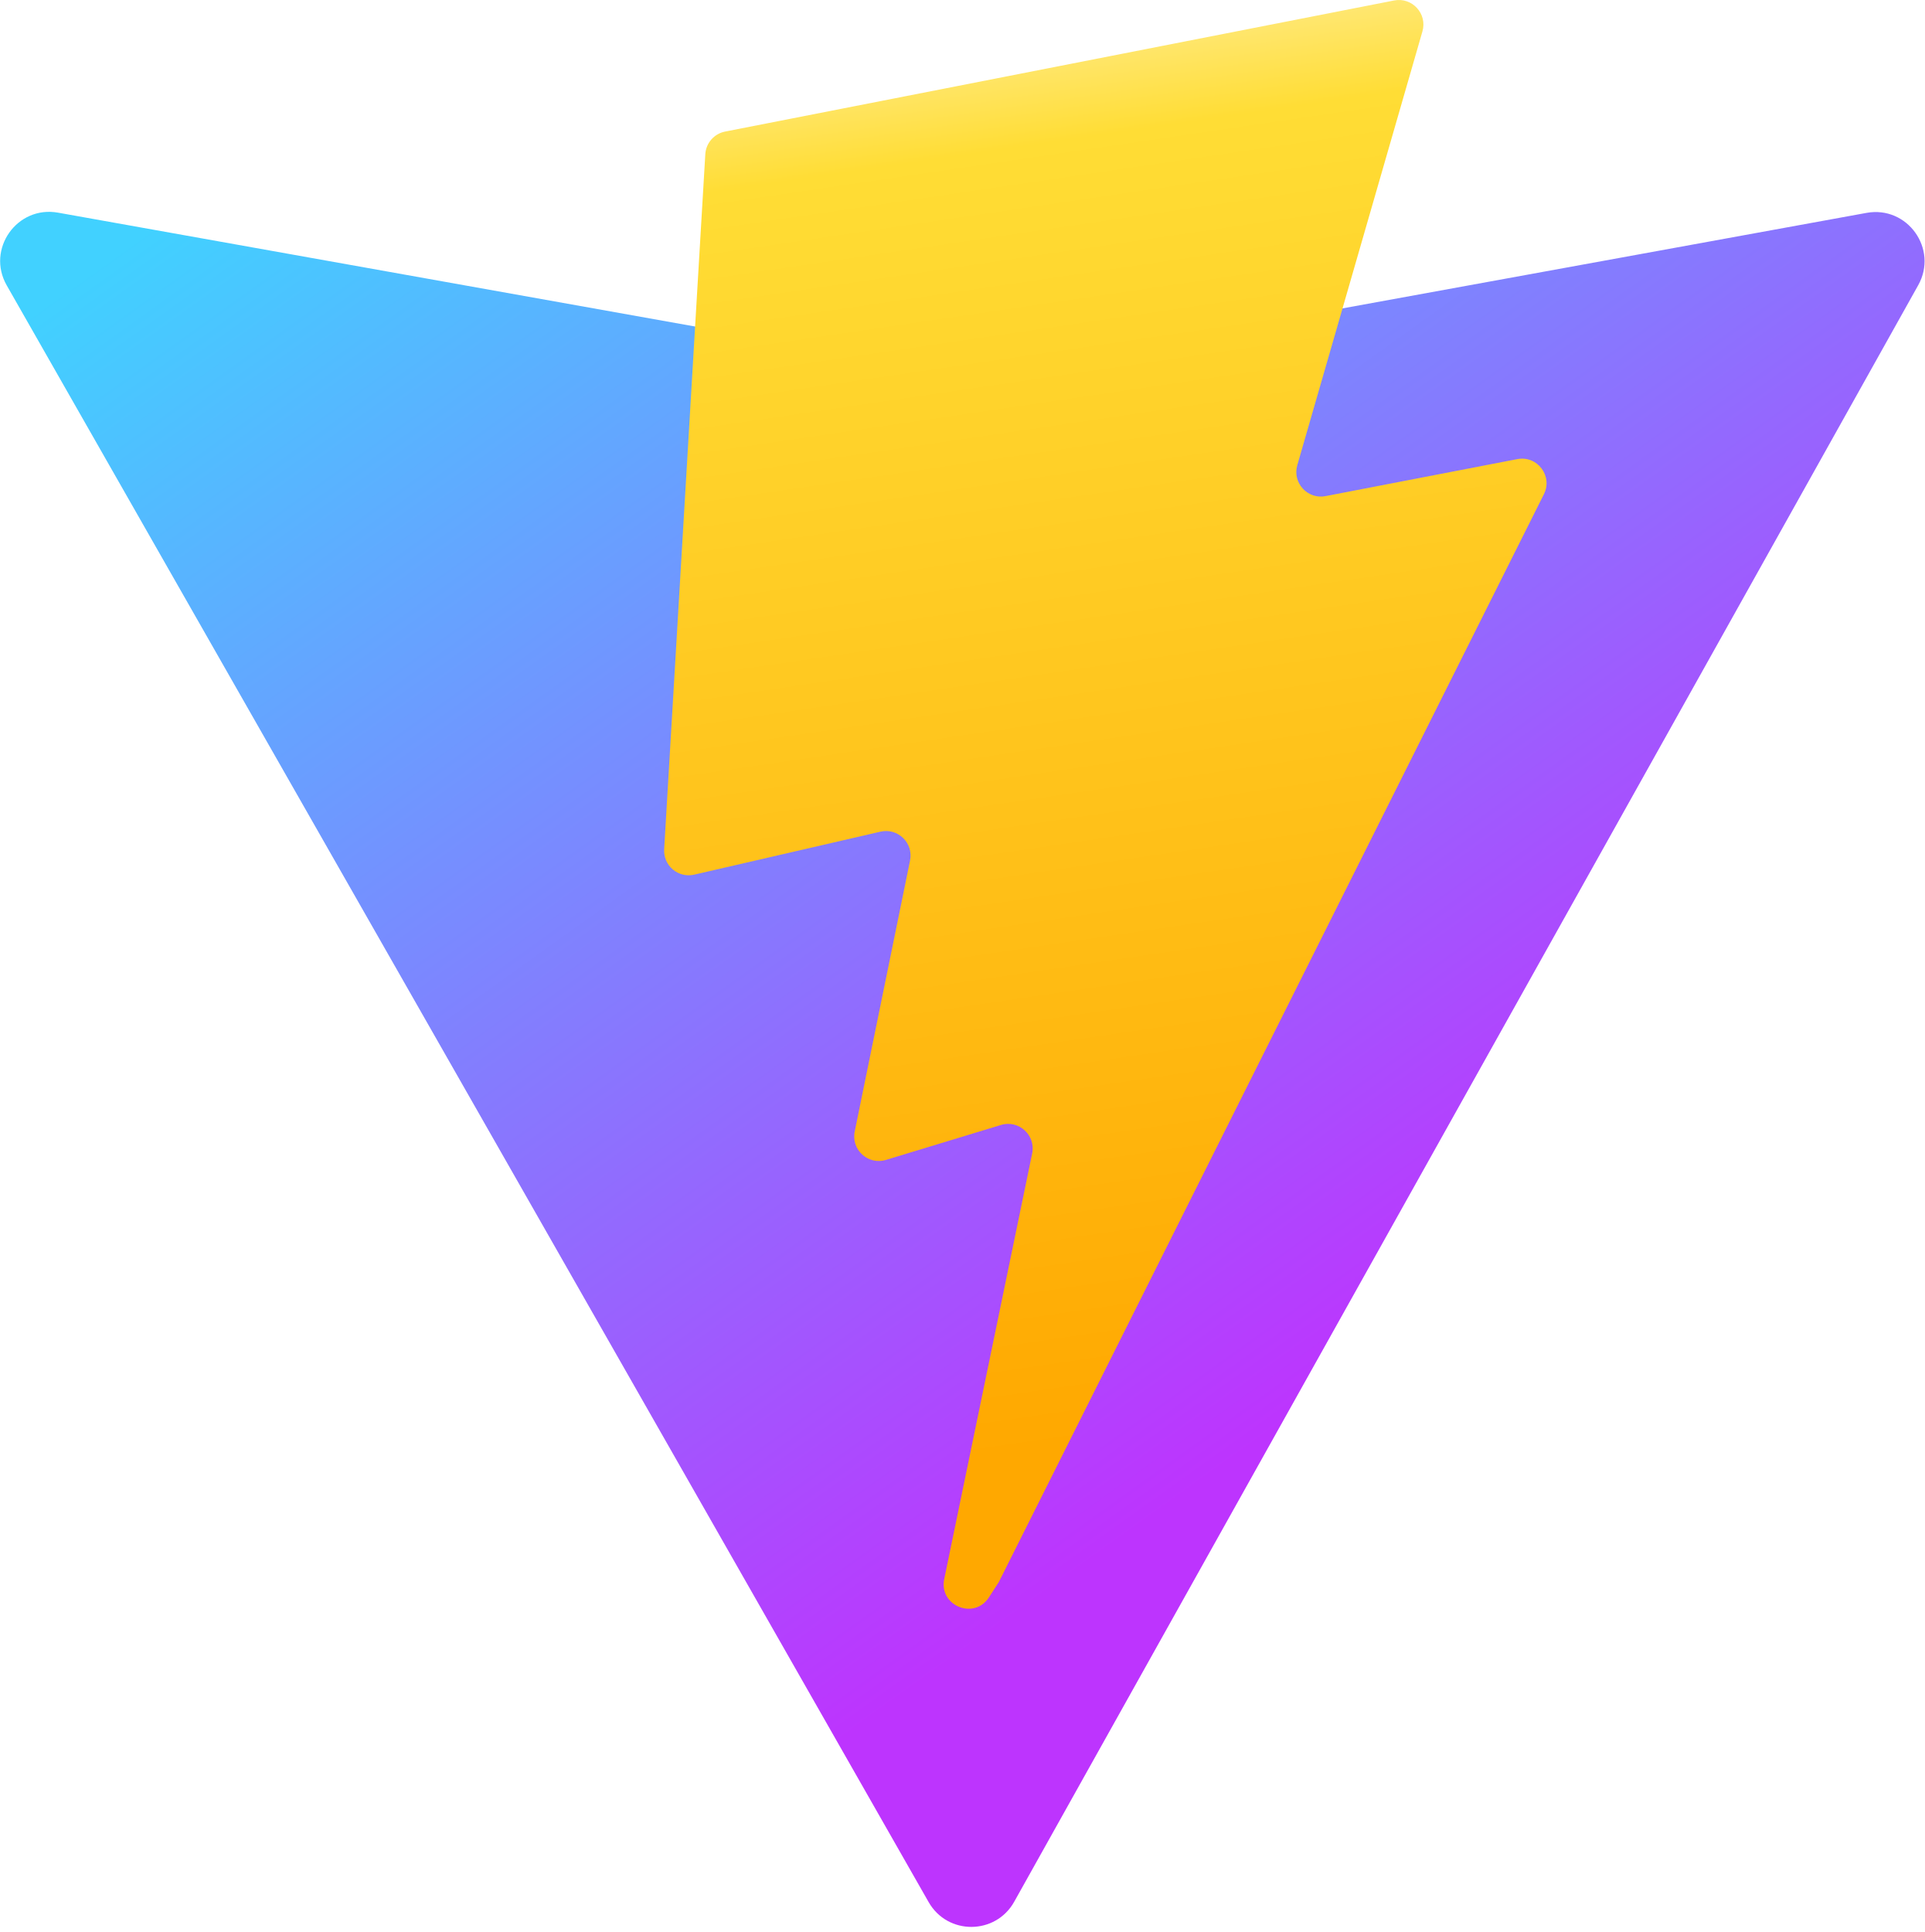
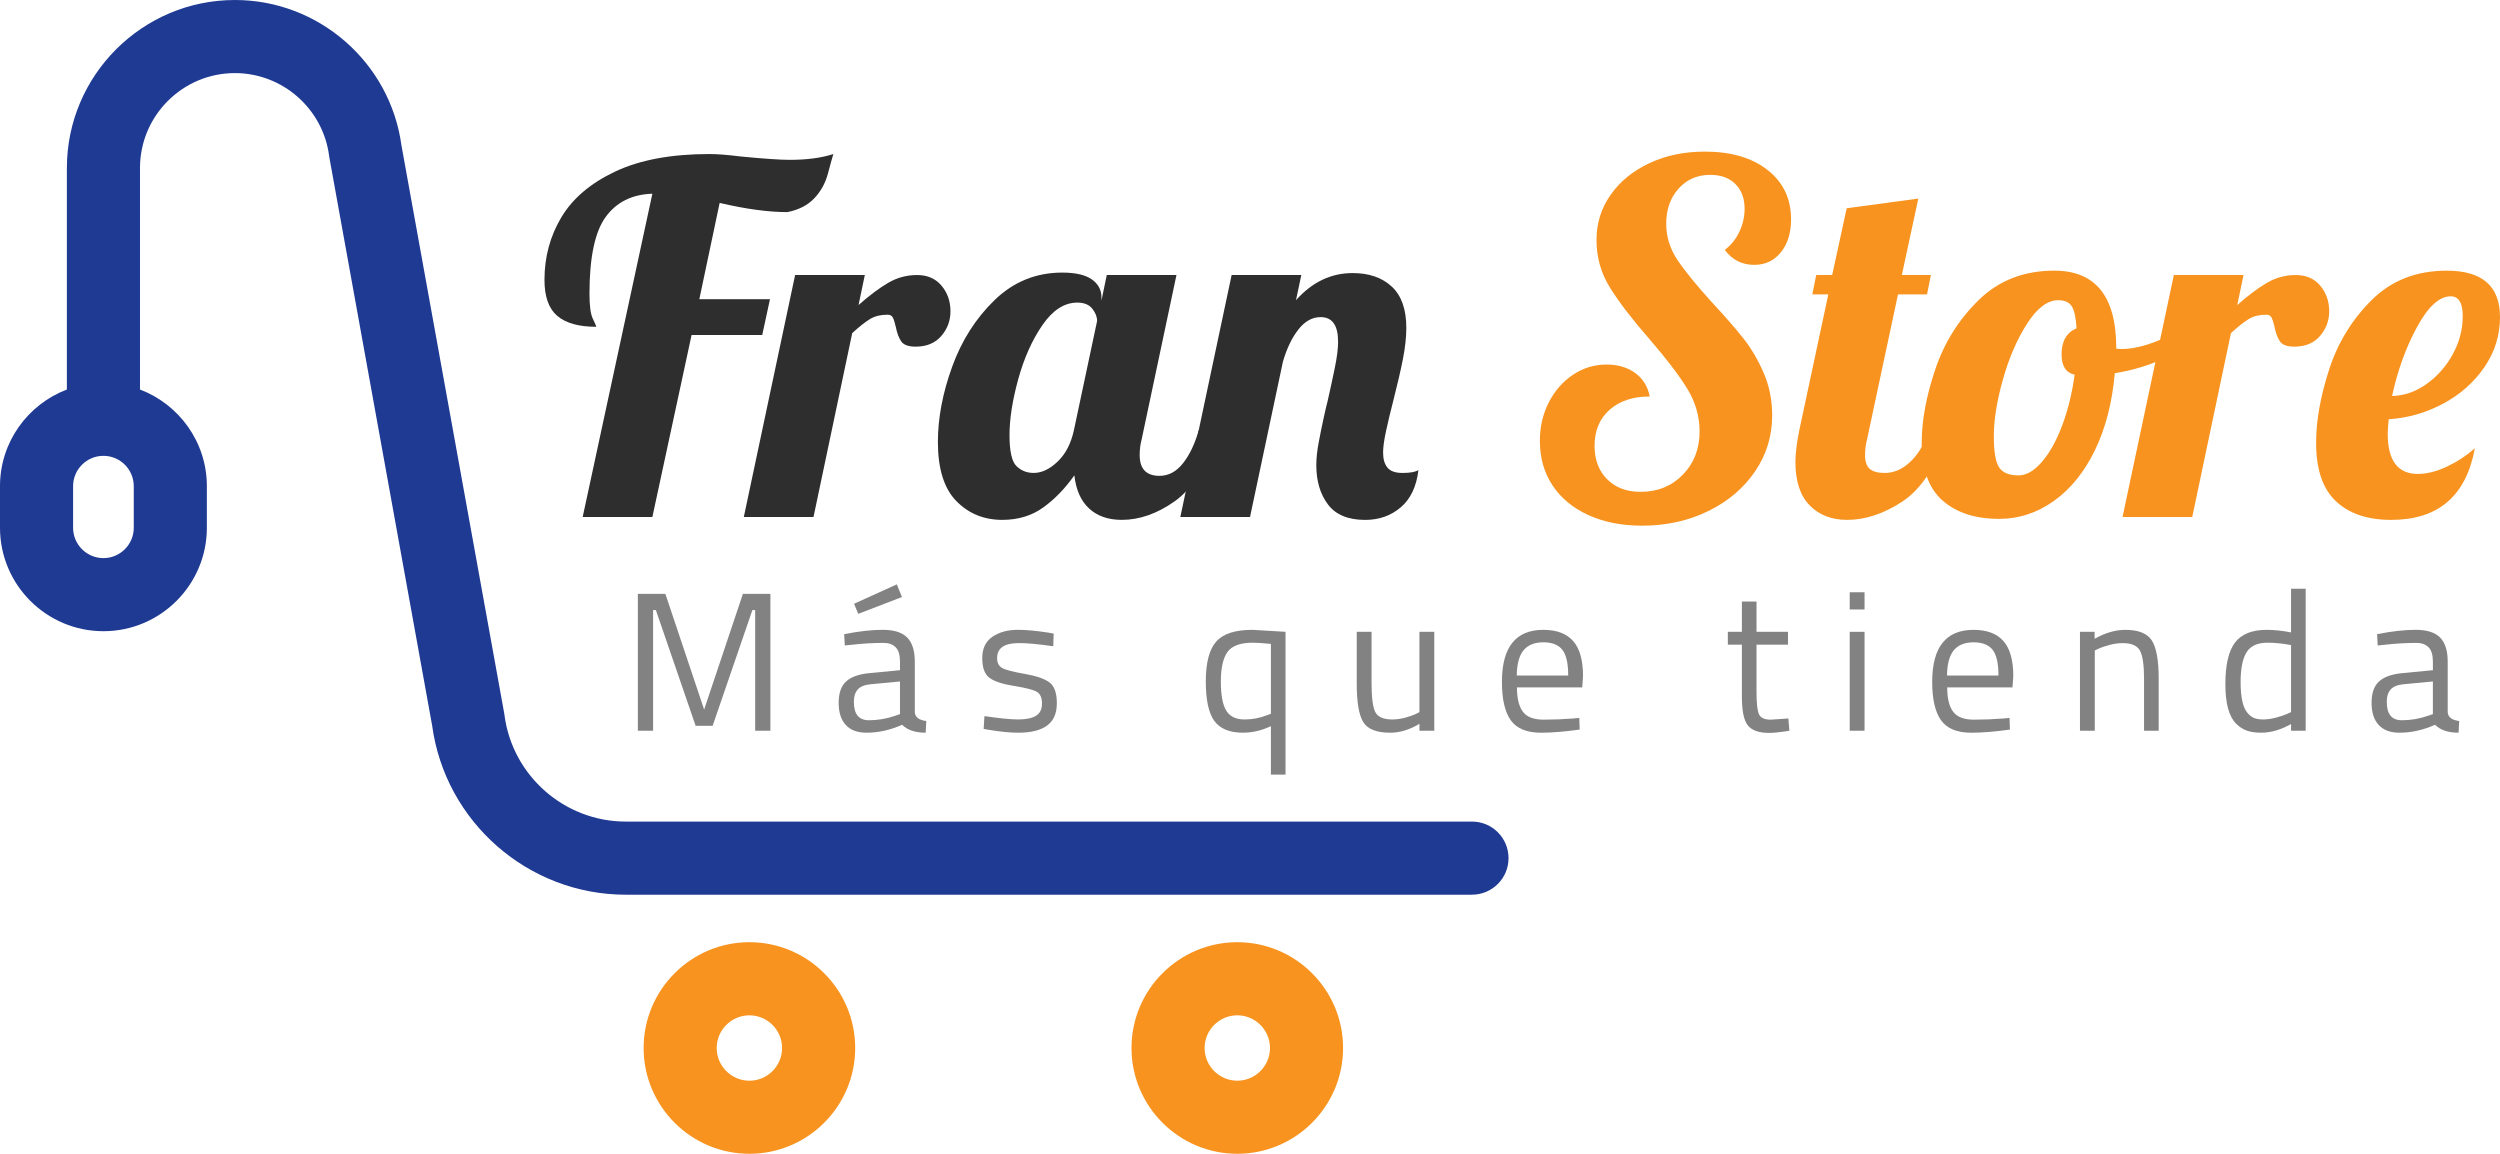
- <svg xmlns="http://www.w3.org/2000/svg" aria-hidden="true" role="img" class="iconify iconify--logos" width="31.88" height="32" preserveAspectRatio="xMidYMid meet" viewBox="0 0 256 257">
+ <svg xmlns="http://www.w3.org/2000/svg" id="Layer_2" data-name="Layer 2" viewBox="0 0 1622.85 748.98">
  <defs>
-     <linearGradient id="IconifyId1813088fe1fbc01fb466" x1="-.828%" x2="57.636%" y1="7.652%" y2="78.411%">
-       <stop offset="0%" stop-color="#41D1FF" />
-       <stop offset="100%" stop-color="#BD34FE" />
-     </linearGradient>
-     <linearGradient id="IconifyId1813088fe1fbc01fb467" x1="43.376%" x2="50.316%" y1="2.242%" y2="89.03%">
-       <stop offset="0%" stop-color="#FFEA83" />
-       <stop offset="8.333%" stop-color="#FFDD35" />
-       <stop offset="100%" stop-color="#FFA800" />
-     </linearGradient>
+     <style>
+       .cls-1 {
+         fill: #828282;
+       }
+ 
+       .cls-2 {
+         fill: #f7931e;
+       }
+ 
+       .cls-3 {
+         fill: #2e2e2e;
+       }
+ 
+       .cls-4 {
+         fill: #1f3a93;
+       }
+     </style>
  </defs>
-   <path fill="url(#IconifyId1813088fe1fbc01fb466)" d="M255.153 37.938L134.897 252.976c-2.483 4.44-8.862 4.466-11.382.048L.875 37.958c-2.746-4.814 1.371-10.646 6.827-9.67l120.385 21.517a6.537 6.537 0 0 0 2.322-.004l117.867-21.483c5.438-.991 9.574 4.796 6.877 9.62Z" />
-   <path fill="url(#IconifyId1813088fe1fbc01fb467)" d="M185.432.063L96.44 17.501a3.268 3.268 0 0 0-2.634 3.014l-5.474 92.456a3.268 3.268 0 0 0 3.997 3.378l24.777-5.718c2.318-.535 4.413 1.507 3.936 3.838l-7.361 36.047c-.495 2.426 1.782 4.5 4.151 3.78l15.304-4.649c2.372-.72 4.652 1.36 4.15 3.788l-11.698 56.621c-.732 3.542 3.979 5.473 5.943 2.437l1.313-2.028l72.516-144.72c1.215-2.423-.88-5.186-3.54-4.672l-25.505 4.922c-2.396.462-4.435-1.77-3.759-4.114l16.646-57.705c.677-2.35-1.37-4.583-3.769-4.113Z" />
+   <g id="Layer_1-2" data-name="Layer 1">
+     <g>
+       <g>
+         <path class="cls-1" d="M414.06,474.35v-88.86h17.85l25.17,75.12,25.17-75.12h17.85v88.86h-9.89v-78.33h-1.8l-25.81,75.12h-11.04l-25.81-75.12h-1.8v78.33h-9.89Z" />
+         <path class="cls-1" d="M593.84,429.53v32.87c.26,3.17,2.74,5.05,7.45,5.65l-.39,7.58c-6.76,0-11.86-1.71-15.28-5.14-7.7,3.42-15.41,5.14-23.11,5.14-5.91,0-10.4-1.67-13.48-5.01s-4.62-8.13-4.62-14.38,1.58-10.85,4.75-13.8c3.17-2.95,8.13-4.77,14.9-5.46l20.16-1.93v-5.52c0-4.37-.94-7.49-2.83-9.37-1.88-1.88-4.45-2.83-7.71-2.83-6.85,0-13.96.43-21.32,1.28l-3.98.38-.38-7.32c9.42-1.88,17.76-2.83,25.04-2.83s12.56,1.67,15.86,5.01c3.29,3.34,4.94,8.56,4.94,15.67ZM554.29,455.73c0,7.88,3.25,11.81,9.76,11.81,5.82,0,11.56-.98,17.21-2.95l2.95-1.03v-21.19l-19.01,1.8c-3.85.34-6.63,1.46-8.35,3.34-1.71,1.88-2.57,4.62-2.57,8.22ZM554.42,391.91l27.74-12.58,3.34,8.22-28.38,10.92-2.7-6.55Z" />
+         <path class="cls-1" d="M661.26,417.46c-9.33,0-14,3.25-14,9.76,0,3,1.07,5.12,3.21,6.36,2.14,1.24,7.02,2.53,14.64,3.85,7.62,1.33,13.01,3.19,16.18,5.59,3.17,2.4,4.75,6.89,4.75,13.48s-2.12,11.43-6.36,14.51-10.42,4.62-18.56,4.62c-5.31,0-11.56-.6-18.75-1.8l-3.85-.64.51-8.35c9.76,1.46,17.12,2.18,22.09,2.18s8.75-.79,11.36-2.38c2.61-1.58,3.92-4.24,3.92-7.96s-1.11-6.25-3.34-7.58c-2.23-1.33-7.11-2.59-14.64-3.79-7.53-1.2-12.88-2.95-16.05-5.26-3.17-2.31-4.75-6.59-4.75-12.84s2.2-10.87,6.61-13.87c4.41-3,9.91-4.5,16.5-4.5,5.22,0,11.77.6,19.65,1.8l3.6.64-.26,8.22c-9.5-1.37-16.99-2.05-22.47-2.05Z" />
+         <path class="cls-1" d="M806.88,475.63c-8.65,0-14.83-2.52-18.56-7.58-3.72-5.05-5.59-13.61-5.59-25.68s2.22-20.67,6.68-25.81c4.45-5.14,12.33-7.71,23.63-7.71l21.45,1.28v92.71h-9.5v-31.46c-5.99,2.83-12.03,4.24-18.11,4.24ZM813.17,417.21c-8.05,0-13.51,2.01-16.37,6.04-2.87,4.02-4.3,10.42-4.3,19.2s1.18,15.07,3.53,18.88c2.35,3.81,6.31,5.71,11.88,5.71,4.96,0,9.89-.94,14.77-2.83l2.31-.9v-45.33c-5.31-.51-9.25-.77-11.81-.77Z" />
+         <path class="cls-1" d="M921.42,410.14h9.63v64.21h-9.63v-4.49c-6.42,3.85-12.76,5.78-19.01,5.78-8.73,0-14.53-2.27-17.4-6.81-2.87-4.54-4.3-12.93-4.3-25.17v-33.52h9.63v33.39c0,9.33.81,15.58,2.44,18.75,1.62,3.17,5.31,4.75,11.04,4.75,2.83,0,5.69-.41,8.6-1.22,2.91-.81,5.14-1.61,6.68-2.38l2.31-1.16v-52.14Z" />
+         <path class="cls-1" d="M1021.45,466.39l3.72-.38.26,7.58c-9.76,1.37-18.11,2.05-25.04,2.05-9.25,0-15.79-2.67-19.65-8.03-3.85-5.35-5.78-13.68-5.78-24.98,0-22.51,8.94-33.77,26.84-33.77,8.65,0,15.11,2.42,19.39,7.26,4.28,4.84,6.42,12.44,6.42,22.79l-.51,7.32h-42.38c0,7.11,1.28,12.37,3.85,15.79,2.57,3.43,7.04,5.14,13.42,5.14s12.86-.26,19.45-.77ZM1017.99,438.52c0-7.88-1.26-13.44-3.79-16.69-2.53-3.25-6.64-4.88-12.33-4.88s-9.97,1.71-12.84,5.14c-2.87,3.43-4.35,8.91-4.43,16.44h33.39Z" />
+         <path class="cls-1" d="M1160.65,418.49h-20.42v30.69c0,7.36.53,12.2,1.61,14.51,1.07,2.31,3.62,3.47,7.64,3.47l11.43-.77.64,7.96c-5.74.94-10.1,1.41-13.1,1.41-6.68,0-11.3-1.62-13.87-4.88-2.57-3.25-3.85-9.46-3.85-18.62v-33.77h-9.12v-8.35h9.12v-19.65h9.5v19.65h20.42v8.35Z" />
+         <path class="cls-1" d="M1200.72,395.63v-11.17h9.63v11.17h-9.63ZM1200.72,474.35v-64.21h9.63v64.21h-9.63Z" />
+         <path class="cls-1" d="M1300.75,466.39l3.72-.38.26,7.58c-9.76,1.37-18.11,2.05-25.04,2.05-9.25,0-15.79-2.67-19.65-8.03-3.85-5.35-5.78-13.68-5.78-24.98,0-22.51,8.94-33.77,26.84-33.77,8.65,0,15.11,2.42,19.39,7.26,4.28,4.84,6.42,12.44,6.42,22.79l-.51,7.32h-42.38c0,7.11,1.28,12.37,3.85,15.79,2.57,3.43,7.04,5.14,13.42,5.14s12.86-.26,19.45-.77ZM1297.28,438.52c0-7.88-1.26-13.44-3.79-16.69-2.53-3.25-6.64-4.88-12.33-4.88s-9.97,1.71-12.84,5.14c-2.87,3.43-4.35,8.91-4.43,16.44h33.39Z" />
+         <path class="cls-1" d="M1359.82,474.35h-9.63v-64.21h9.5v4.5c6.93-3.85,13.57-5.78,19.9-5.78,8.56,0,14.32,2.31,17.27,6.93,2.95,4.62,4.43,12.84,4.43,24.66v33.9h-9.5v-33.64c0-8.9-.88-15-2.63-18.3-1.76-3.29-5.5-4.94-11.24-4.94-2.74,0-5.63.41-8.67,1.22-3.04.81-5.37,1.6-7,2.38l-2.44,1.16v52.14Z" />
+         <path class="cls-1" d="M1496.71,382.15v92.2h-9.5v-4.37c-6.59,3.77-13.1,5.65-19.52,5.65-3.42,0-6.42-.43-8.99-1.28s-4.97-2.4-7.19-4.62c-4.62-4.62-6.93-13.16-6.93-25.62s2.07-21.45,6.23-26.97c4.15-5.52,11.02-8.28,20.61-8.28,4.96,0,10.23.56,15.79,1.67v-28.38h9.5ZM1463.32,466.13c1.54.6,3.53.9,5.97.9s5.18-.41,8.22-1.22c3.04-.81,5.41-1.61,7.13-2.38l2.57-1.16v-43.53c-5.48-1.03-10.57-1.54-15.28-1.54-6.51,0-11.04,2.08-13.61,6.23-2.57,4.15-3.85,10.59-3.85,19.33,0,9.93,1.5,16.61,4.49,20.03,1.37,1.63,2.83,2.74,4.37,3.34Z" />
+         <path class="cls-1" d="M1588.91,429.53v32.87c.26,3.17,2.74,5.05,7.45,5.65l-.39,7.58c-6.76,0-11.86-1.71-15.28-5.14-7.71,3.42-15.41,5.14-23.11,5.14-5.91,0-10.4-1.67-13.48-5.01s-4.62-8.13-4.62-14.38,1.58-10.85,4.75-13.8c3.17-2.95,8.13-4.77,14.9-5.46l20.16-1.93v-5.52c0-4.37-.94-7.49-2.83-9.37-1.88-1.88-4.45-2.83-7.71-2.83-6.85,0-13.96.43-21.32,1.28l-3.98.38-.38-7.32c9.42-1.88,17.76-2.83,25.04-2.83s12.56,1.67,15.86,5.01c3.29,3.34,4.94,8.56,4.94,15.67ZM1549.36,455.73c0,7.88,3.25,11.81,9.76,11.81,5.82,0,11.56-.98,17.21-2.95l2.95-1.03v-21.19l-19.01,1.8c-3.85.34-6.63,1.46-8.35,3.34-1.71,1.88-2.57,4.62-2.57,8.22Z" />
+       </g>
+       <g>
+         <path class="cls-3" d="M423.48,125.75c-13.19.42-23.3,5.45-30.31,15.08-7.02,9.64-10.52,26.28-10.52,49.95,0,7.75.73,13.14,2.2,16.18,1.46,3.04,2.2,4.77,2.2,5.18-11.31,0-19.74-2.36-25.29-7.07-5.55-4.71-8.32-12.51-8.32-23.4,0-14.87,3.66-28.43,11-40.68,7.33-12.25,19.01-22.15,35.03-29.69,16.02-7.54,36.39-11.31,61.1-11.31,5.03,0,11.73.53,20.1,1.57,15.08,1.47,25.76,2.2,32.04,2.2,11.1,0,20.52-1.26,28.27-3.77-.63,1.88-1.78,6.02-3.46,12.41-1.68,6.39-4.66,11.83-8.95,16.34-4.29,4.51-10.11,7.49-17.44,8.95-12.36,0-27.02-1.99-43.98-5.97l-13.19,62.51h45.86l-5.03,23.25h-45.86l-25.45,118.12h-45.24l45.24-209.85Z" />
+         <path class="cls-3" d="M516.15,178.53h45.24l-4.08,19.48c7.12-6.28,13.56-11.1,19.32-14.45,5.76-3.35,11.99-5.03,18.69-5.03s11.99,2.31,15.86,6.91c3.87,4.61,5.81,10.16,5.81,16.65,0,6.08-1.99,11.42-5.97,16.02-3.98,4.61-9.53,6.91-16.65,6.91-4.61,0-7.7-1.1-9.27-3.3-1.57-2.2-2.78-5.39-3.61-9.58-.63-2.72-1.26-4.71-1.89-5.97-.63-1.26-1.78-1.88-3.46-1.88-4.4,0-8.12.89-11.15,2.67-3.04,1.78-6.96,4.87-11.78,9.27l-25.13,119.37h-45.24l33.3-157.07Z" />
+         <path class="cls-3" d="M620.76,325.23c-7.96-8.17-11.94-20.94-11.94-38.33,0-15.5,3.09-31.78,9.27-48.85,6.18-17.07,15.39-31.52,27.64-43.35,12.25-11.83,26.86-17.75,43.82-17.75,8.58,0,14.97,1.47,19.16,4.4,4.19,2.94,6.28,6.81,6.28,11.62v2.2l3.46-16.65h45.24l-22.62,106.81c-.84,3.14-1.26,6.49-1.26,10.05,0,9.01,4.29,13.51,12.88,13.51,5.86,0,10.94-2.72,15.24-8.17,4.29-5.44,7.7-12.57,10.21-21.36h13.19c-7.75,22.62-17.33,37.96-28.74,46.02-11.42,8.06-22.88,12.09-34.4,12.09-8.8,0-15.86-2.46-21.2-7.38-5.34-4.92-8.54-12.09-9.58-21.52-6.08,8.59-12.83,15.55-20.26,20.89-7.44,5.34-16.29,8.01-26.54,8.01-11.94,0-21.89-4.08-29.84-12.25ZM686.57,299.63c5.13-4.92,8.64-11.67,10.52-20.26l15.08-71c0-2.72-1.05-5.39-3.14-8.01-2.1-2.62-5.34-3.93-9.74-3.93-8.38,0-15.92,4.87-22.62,14.61-6.7,9.74-11.94,21.47-15.71,35.18-3.77,13.72-5.65,25.81-5.65,36.28s1.52,17.17,4.55,20.1c3.03,2.94,6.75,4.4,11.15,4.4,5.23,0,10.42-2.46,15.55-7.38Z" />
+         <path class="cls-3" d="M862.01,327.43c-5.03-6.7-7.54-15.18-7.54-25.45,0-4.4.52-9.37,1.57-14.92,1.05-5.55,2.14-10.94,3.3-16.18,1.15-5.23,1.93-8.58,2.36-10.05,1.67-7.33,3.24-14.55,4.71-21.68,1.46-7.12,2.2-12.88,2.2-17.28,0-10.68-3.77-16.02-11.31-16.02-5.45,0-10.26,2.67-14.45,8.01-4.19,5.34-7.54,12.31-10.05,20.89l-21.36,100.84h-45.24l33.3-157.07h45.24l-3.46,16.33c10.47-11.73,22.72-17.59,36.75-17.59,10.68,0,19.16,2.94,25.45,8.8,6.28,5.87,9.42,14.76,9.42,26.7,0,6.08-.74,12.83-2.2,20.26-1.47,7.44-3.56,16.49-6.28,27.17-1.68,6.49-3.2,12.83-4.56,19.01-1.36,6.18-2.04,11.05-2.04,14.61,0,4.19.94,7.44,2.83,9.74,1.88,2.31,5.13,3.46,9.74,3.46,5.03,0,8.48-.63,10.37-1.88-1.26,10.68-5.08,18.75-11.47,24.19-6.39,5.45-14.09,8.17-23.09,8.17-11.1,0-19.16-3.35-24.19-10.05Z" />
+       </g>
+       <path class="cls-4" d="M955.52,580.78c13.1,0,23.73-10.62,23.73-23.73s-10.62-23.73-23.73-23.73H406.21c-39.76,0-73.61-29.73-78.74-69.16-.05-.39-.11-.78-.18-1.17l-66.69-368.6C253.29,40.54,206.93,0,152.5,0,92.35,0,43.41,48.94,43.41,109.09v143.77C18.08,262.48,0,286.93,0,315.59v27.01c0,37.02,30.12,67.14,67.14,67.14s67.14-30.12,67.14-67.14v-27.01c0-28.66-18.08-53.11-43.41-62.73V109.09c0-33.99,27.65-61.64,61.64-61.64,30.87,0,57.14,23.08,61.13,53.69.05.39.11.78.18,1.17l66.69,368.6c8.46,62.69,62.39,109.88,125.71,109.88h549.31ZM86.83,342.6c0,10.86-8.83,19.69-19.69,19.69s-19.69-8.83-19.69-19.69v-27.01c0-10.86,8.83-19.69,19.69-19.69s19.69,8.83,19.69,19.69v27.01Z" />
+       <g>
+         <path class="cls-2" d="M1031.02,334.34c-10.05-4.6-17.8-11.04-23.25-19.32-5.45-8.27-8.17-17.85-8.17-28.74,0-9.21,1.93-17.59,5.81-25.13,3.87-7.54,9.11-13.51,15.71-17.91,6.6-4.4,13.87-6.6,21.83-6.6,7.33,0,13.51,1.84,18.53,5.5,5.03,3.67,8.17,8.75,9.42,15.24-10.89,0-19.58,2.88-26.07,8.64-6.49,5.76-9.74,13.56-9.74,23.4,0,9.01,2.72,16.23,8.17,21.68,5.44,5.45,12.67,8.17,21.68,8.17,11.1,0,20.26-3.72,27.49-11.15,7.22-7.43,10.84-16.81,10.84-28.12,0-9.84-2.72-19.16-8.17-27.96-5.45-8.8-13.62-19.48-24.5-32.04-11.31-12.98-19.84-24.13-25.6-33.46-5.76-9.32-8.64-19.53-8.64-30.63s3.03-20.68,9.11-29.37c6.07-8.69,14.45-15.55,25.13-20.58s22.72-7.54,36.13-7.54c16.96,0,30.52,3.98,40.68,11.94,10.16,7.96,15.24,18.64,15.24,32.04,0,8.8-2.2,15.92-6.6,21.36-4.4,5.45-10.16,8.17-17.28,8.17-7.96,0-14.35-3.24-19.16-9.74,3.98-2.93,7.12-6.8,9.42-11.62,2.3-4.81,3.46-9.84,3.46-15.08,0-6.7-1.99-12.04-5.97-16.02-3.98-3.98-9.42-5.97-16.33-5.97-8.38,0-15.24,2.98-20.58,8.95-5.34,5.97-8.01,13.56-8.01,22.77,0,8.38,2.41,16.18,7.22,23.4,4.82,7.23,12.35,16.49,22.62,27.8,8.37,9.01,15.13,16.76,20.26,23.25,5.13,6.49,9.53,13.98,13.19,22.46,3.66,8.48,5.5,17.65,5.5,27.49,0,13.41-3.72,25.55-11.15,36.44-7.44,10.89-17.59,19.48-30.47,25.76-12.88,6.28-27.17,9.42-42.88,9.42-13.19,0-24.82-2.31-34.87-6.91Z" />
+         <path class="cls-2" d="M1174.74,328.06c-6.18-6.28-9.27-15.71-9.27-28.27,0-5.23.84-12.04,2.51-20.42l18.85-88.27h-10.37l2.51-12.57h10.37l9.42-43.35,46.49-6.28-10.68,49.63h18.85l-2.51,12.57h-18.85l-20.11,94.24c-.84,3.14-1.26,6.49-1.26,10.05,0,4.19.99,7.18,2.98,8.95,1.99,1.78,5.29,2.67,9.89,2.67,6.07,0,11.73-2.56,16.96-7.7,5.23-5.13,9-11.78,11.31-19.95h13.19c-7.75,22.62-17.7,37.96-29.84,46.02-12.15,8.06-24.19,12.09-36.13,12.09-10.05,0-18.17-3.14-24.35-9.42Z" />
+         <path class="cls-2" d="M1260.97,324.92c-9.01-7.96-13.51-20.52-13.51-37.7,0-14.24,2.94-30.05,8.8-47.44,5.86-17.38,15.28-32.41,28.27-45.08,12.98-12.67,29.32-19.01,49.01-19.01,26.8,0,40.21,16.76,40.21,50.26v.31c.63.21,1.78.31,3.46.31,6.91,0,14.87-1.83,23.87-5.5,9-3.66,17.17-8.11,24.5-13.35l2.83,8.48c-6.08,6.49-13.98,11.99-23.72,16.49-9.74,4.51-20.37,7.7-31.89,9.58-1.68,19.06-5.97,35.71-12.88,49.95-6.91,14.24-15.82,25.24-26.7,32.98-10.89,7.75-22.73,11.62-35.5,11.62-15.5,0-27.75-3.98-36.75-11.94ZM1325.37,299.95c5.03-5.76,9.42-13.61,13.19-23.56,3.77-9.94,6.49-20.99,8.17-33.14-5.66-1.26-8.48-5.65-8.48-13.19,0-8.58,3.24-14.24,9.74-16.96-.42-6.91-1.47-11.67-3.14-14.29-1.68-2.62-4.61-3.93-8.8-3.93-6.91,0-13.62,5.03-20.1,15.08-6.49,10.05-11.73,22.1-15.71,36.13-3.98,14.03-5.97,26.39-5.97,37.07,0,10.05,1.15,16.81,3.46,20.26,2.3,3.46,6.49,5.18,12.57,5.18,5.03,0,10.05-2.88,15.08-8.64Z" />
+         <path class="cls-2" d="M1411.13,178.53h45.24l-4.08,19.48c7.12-6.28,13.56-11.1,19.32-14.45,5.76-3.35,11.99-5.03,18.69-5.03s11.99,2.31,15.86,6.91c3.87,4.61,5.81,10.16,5.81,16.65,0,6.08-1.99,11.42-5.97,16.02-3.98,4.61-9.53,6.91-16.65,6.91-4.61,0-7.7-1.1-9.27-3.3-1.57-2.2-2.78-5.39-3.61-9.58-.63-2.72-1.26-4.71-1.88-5.97-.63-1.26-1.78-1.88-3.46-1.88-4.4,0-8.12.89-11.15,2.67-3.04,1.78-6.97,4.87-11.78,9.27l-25.13,119.37h-45.24l33.3-157.07Z" />
+         <path class="cls-2" d="M1516.36,325.39c-8.58-8.06-12.88-20.68-12.88-37.85,0-14.45,2.83-30.36,8.48-47.75,5.65-17.38,14.87-32.41,27.64-45.08,12.77-12.67,29-19.01,48.69-19.01,23.04,0,34.56,10.05,34.56,30.16,0,11.73-3.35,22.52-10.05,32.36-6.71,9.85-15.6,17.75-26.7,23.72-11.1,5.97-22.93,9.38-35.5,10.21-.42,4.61-.63,7.75-.63,9.42,0,17.39,6.49,26.07,19.48,26.07,5.86,0,12.14-1.57,18.85-4.71,6.7-3.14,12.77-7.12,18.22-11.94-5.66,31-23.77,46.49-54.35,46.49-15.29,0-27.23-4.03-35.81-12.09ZM1575.26,249.21c7.01-5.03,12.67-11.47,16.96-19.32,4.29-7.85,6.44-16.07,6.44-24.66s-2.62-12.88-7.85-12.88c-7.33,0-14.61,6.65-21.83,19.95-7.23,13.3-12.62,28.22-16.18,44.77,7.96-.21,15.44-2.83,22.46-7.85Z" />
+       </g>
+       <g>
+         <path class="cls-2" d="M555.14,680.3c0-37.87-30.81-68.68-68.67-68.68s-68.67,30.81-68.67,68.68,30.81,68.67,68.67,68.67,68.67-30.81,68.67-68.67ZM486.46,701.53c-11.7,0-21.22-9.52-21.22-21.22s9.52-21.22,21.22-21.22,21.22,9.52,21.22,21.22-9.52,21.22-21.22,21.22Z" />
+         <path class="cls-2" d="M734.5,680.3c0,37.87,30.81,68.67,68.67,68.67s68.67-30.81,68.67-68.67-30.81-68.68-68.67-68.68-68.67,30.81-68.67,68.68ZM824.4,680.3c0,11.7-9.52,21.22-21.22,21.22s-21.22-9.52-21.22-21.22,9.52-21.22,21.22-21.22,21.22,9.52,21.22,21.22Z" />
+       </g>
+     </g>
+   </g>
</svg>
